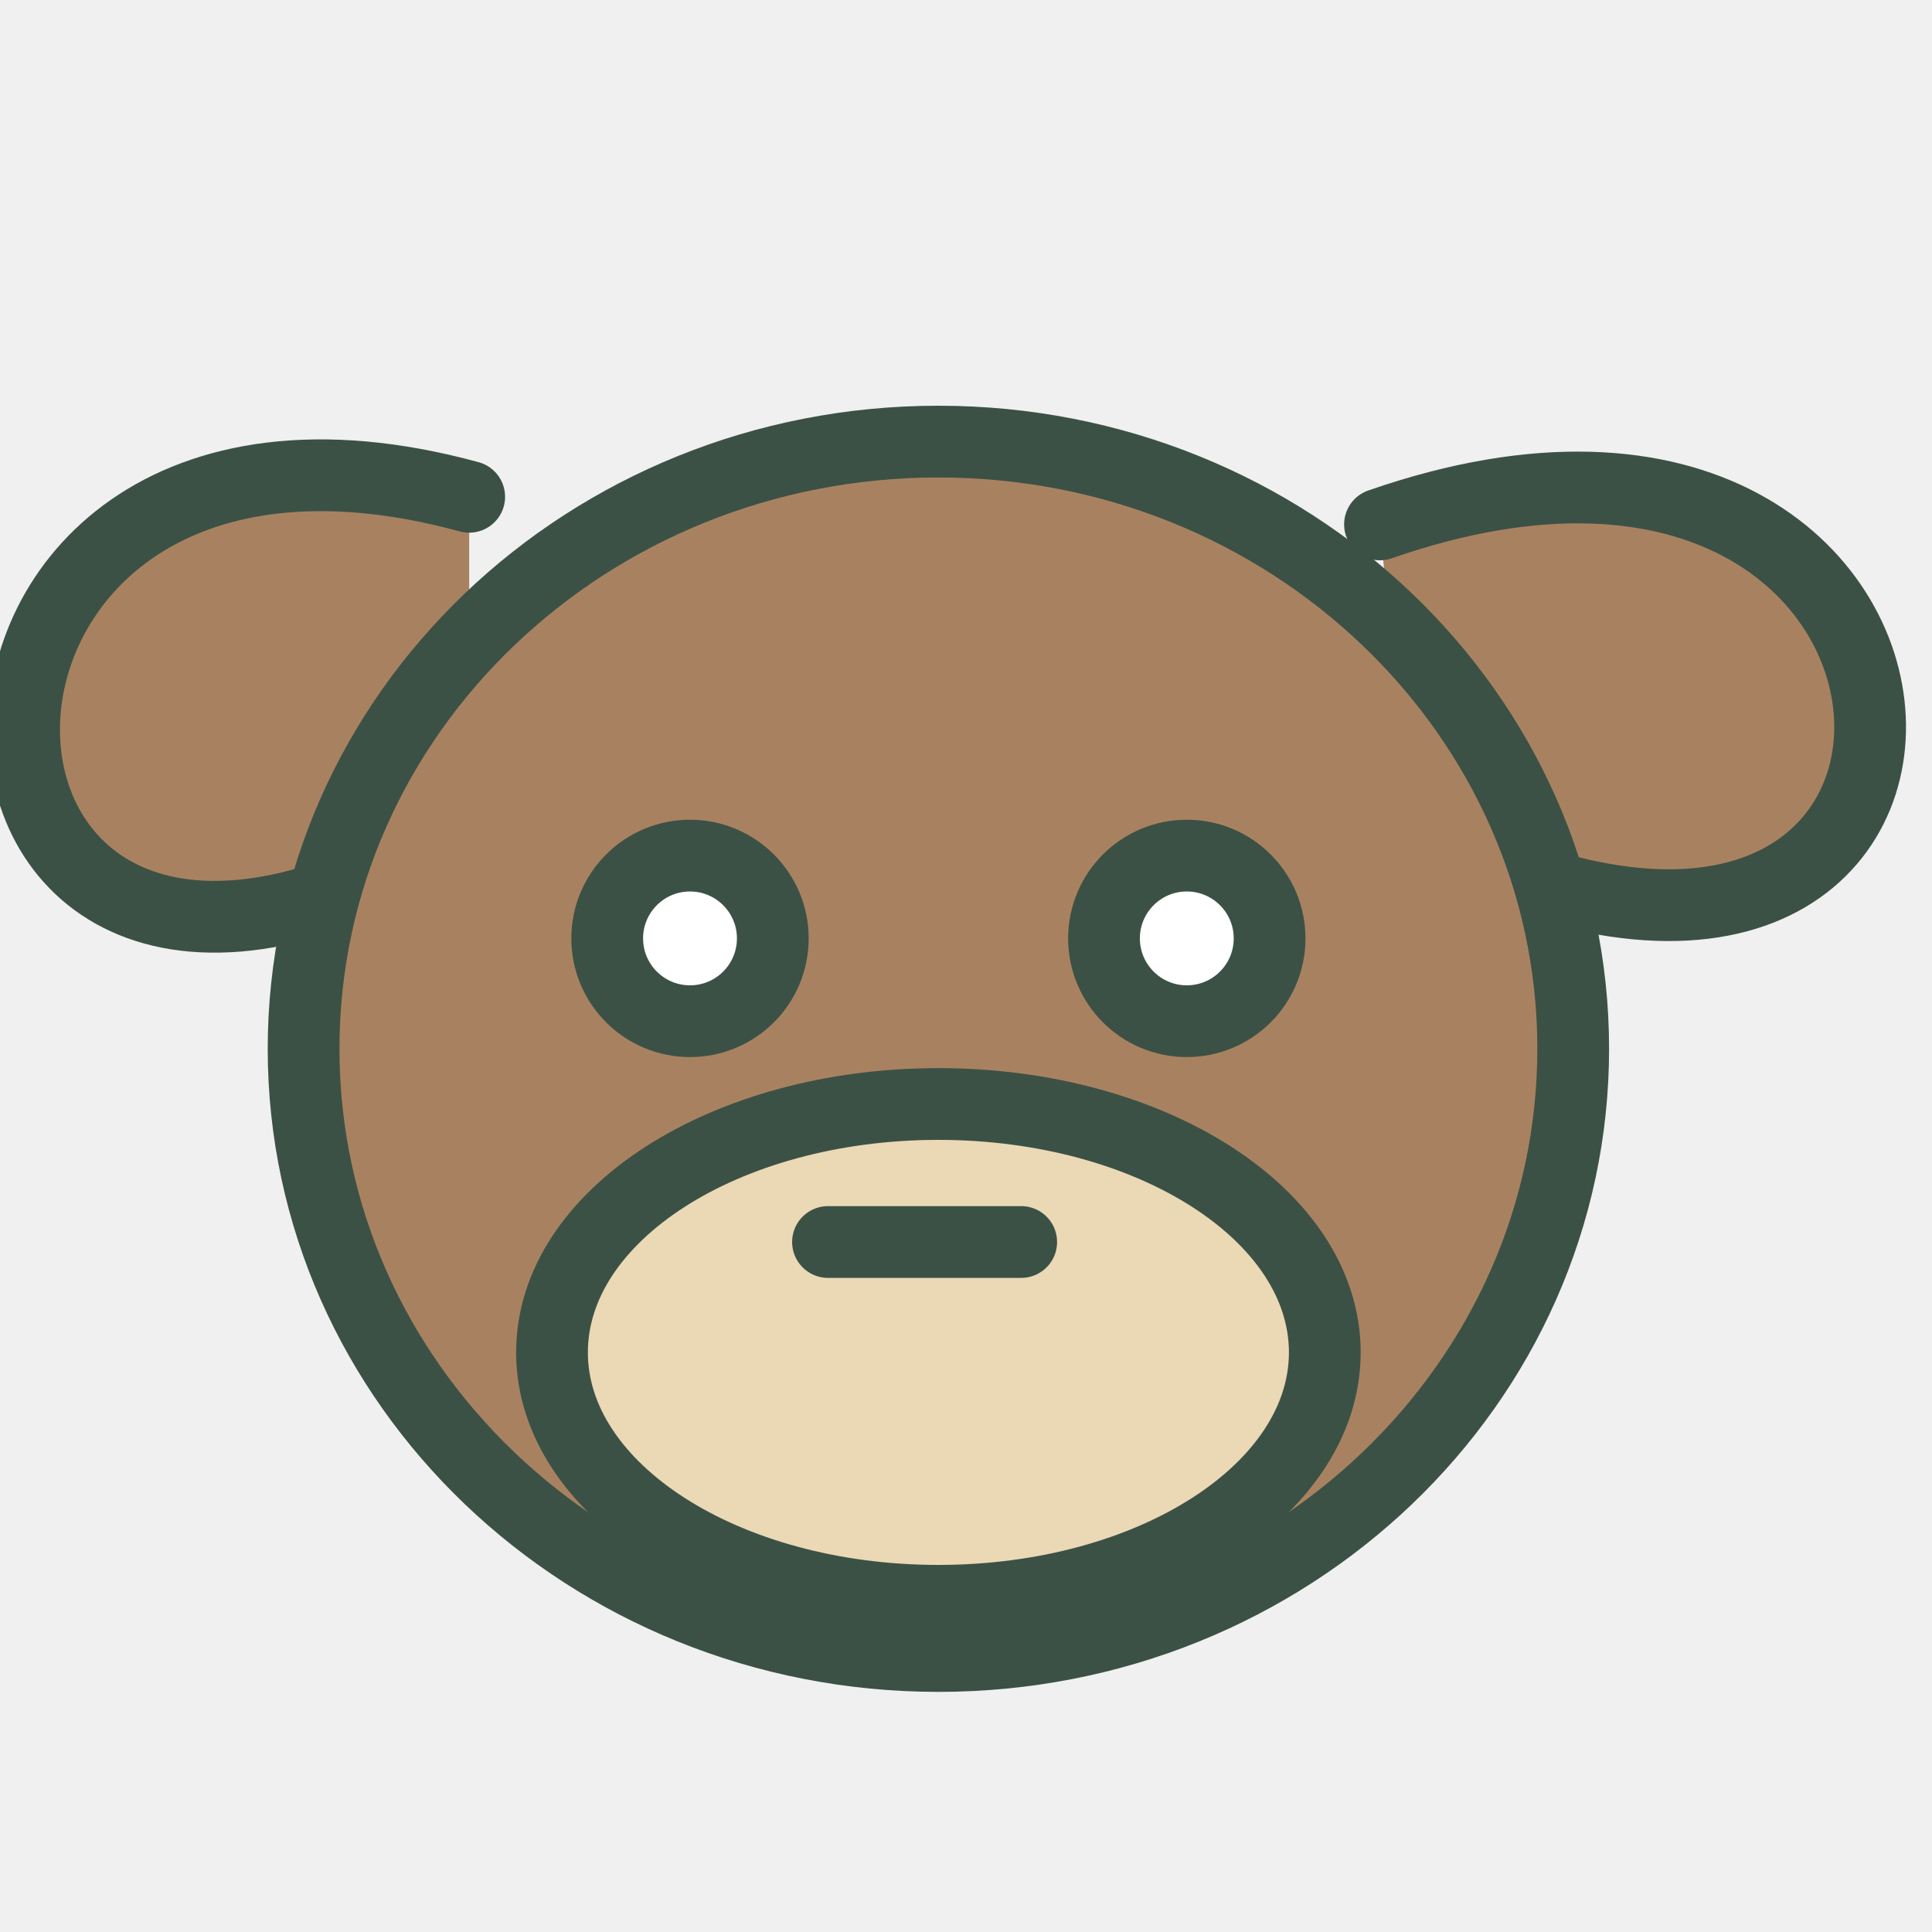
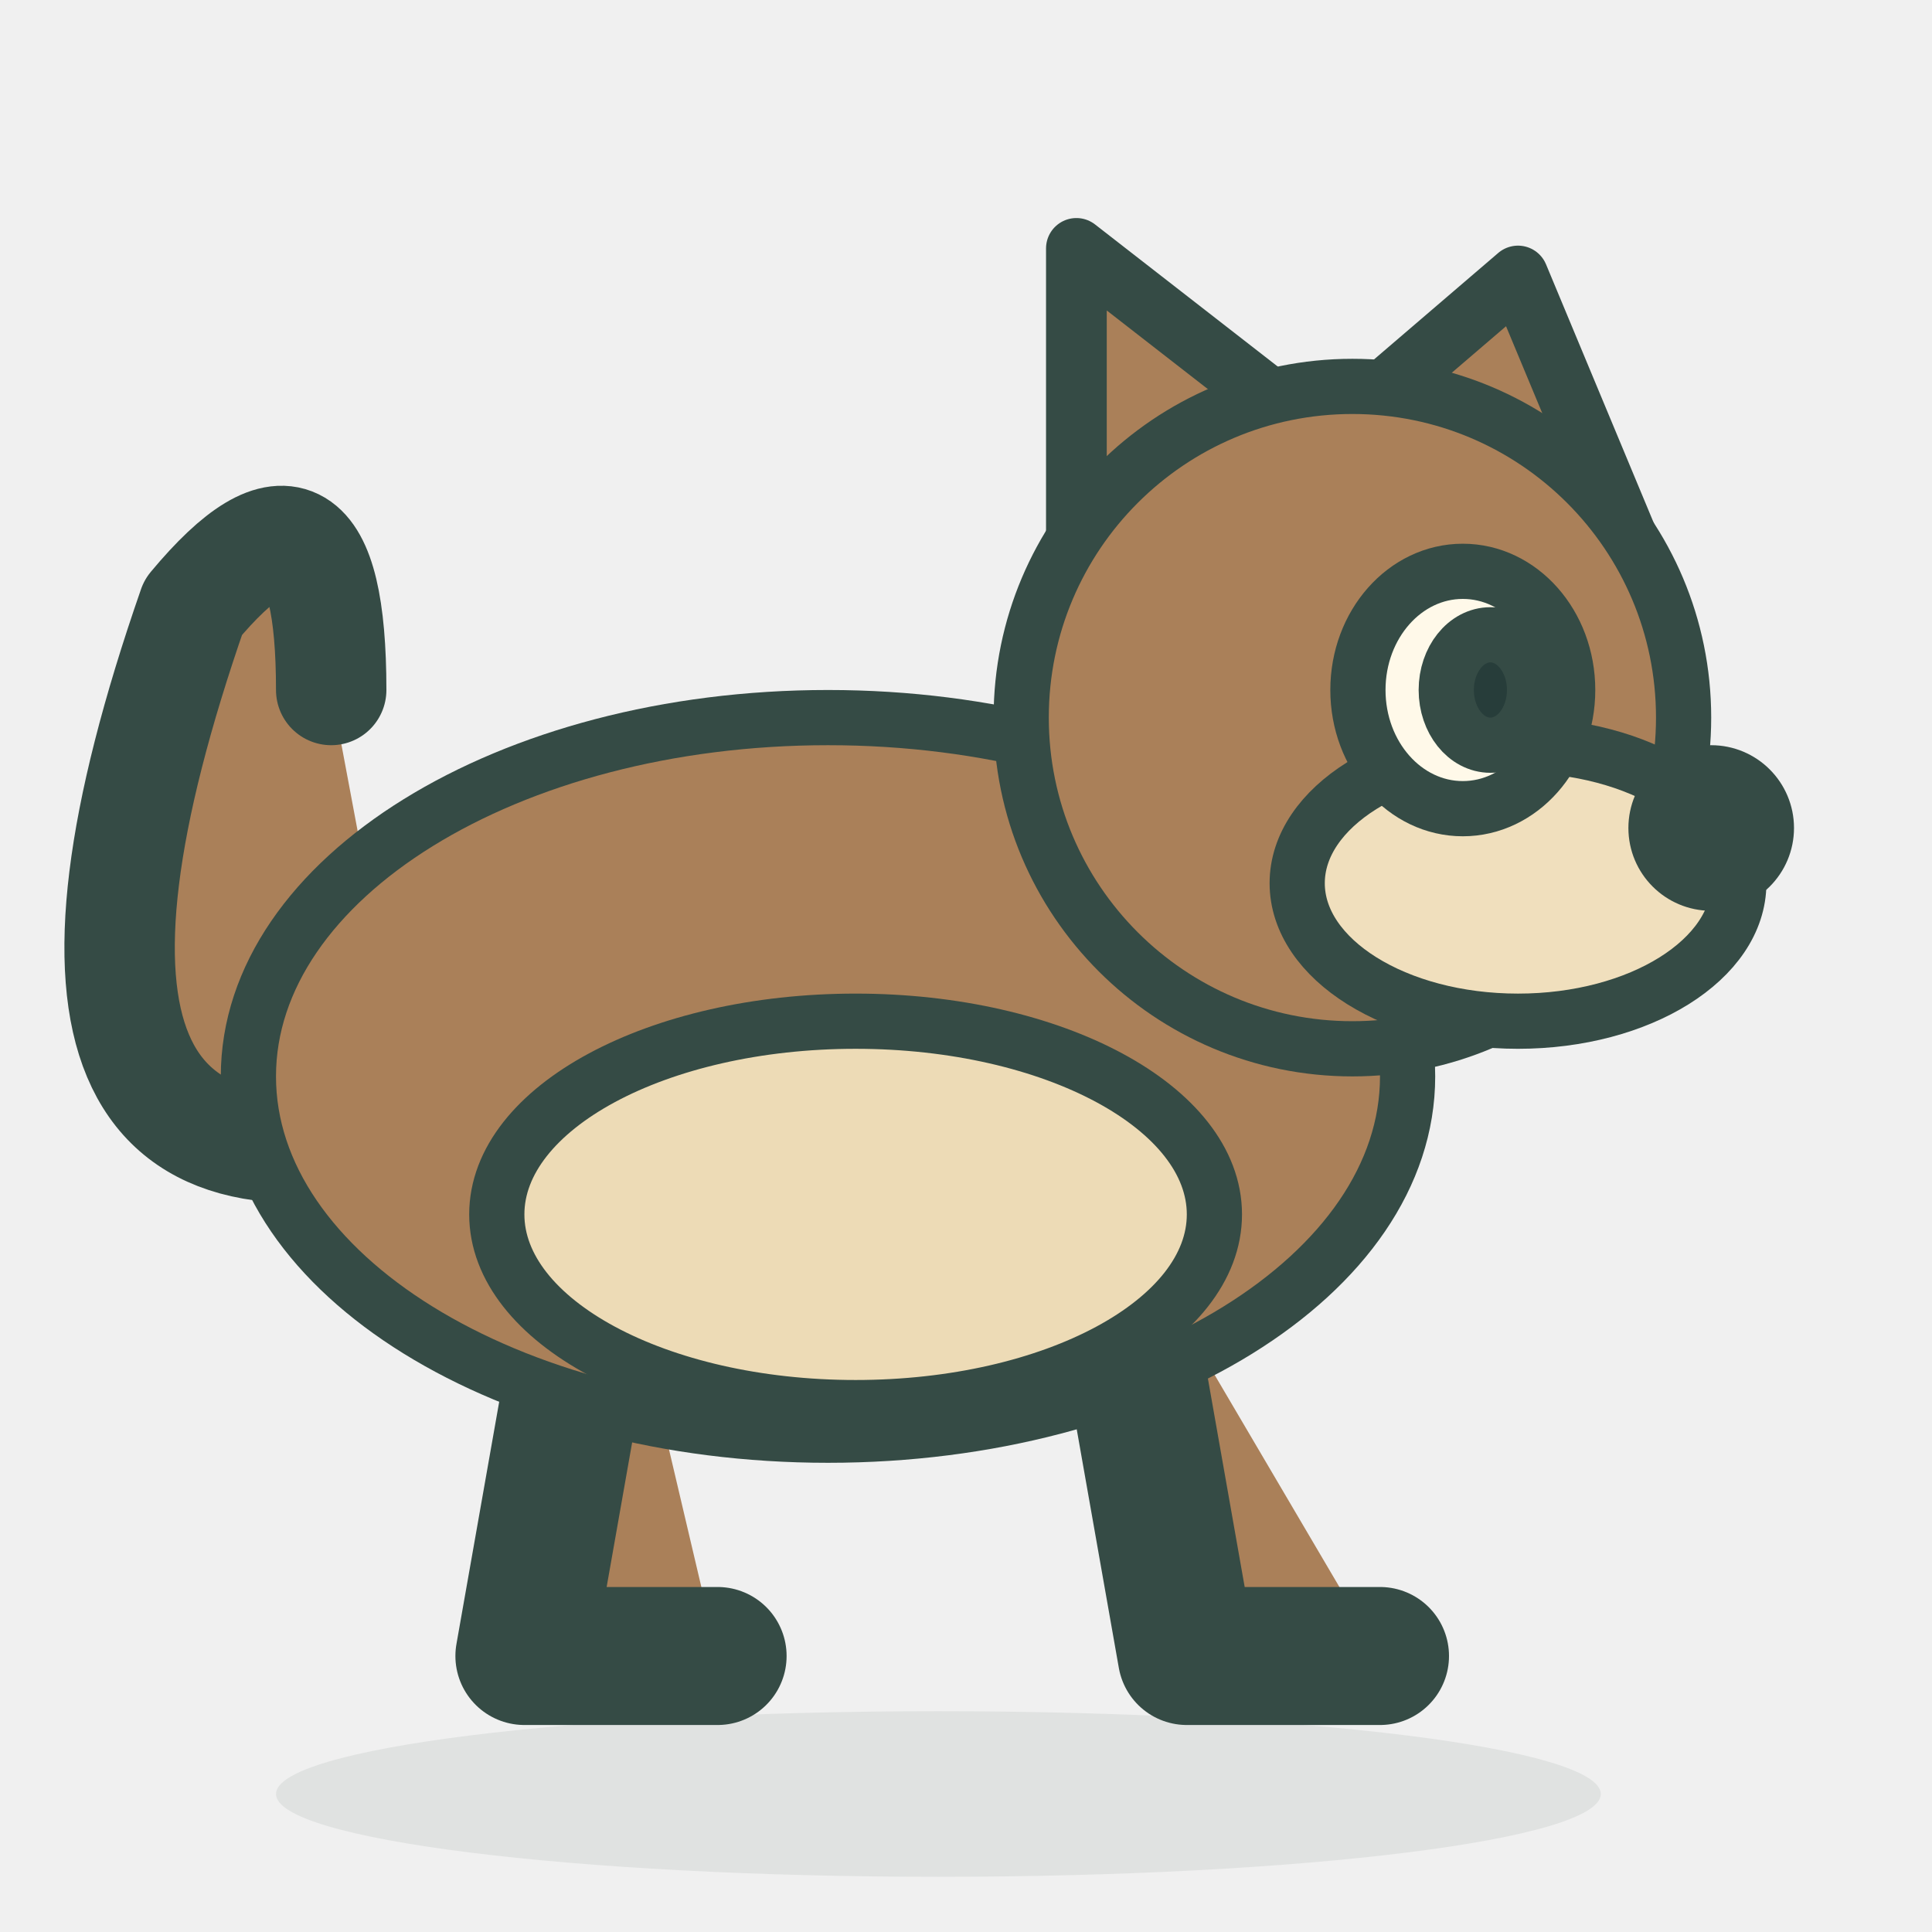
<svg xmlns="http://www.w3.org/2000/svg" viewBox="0 0 70 70">
-   <g stroke="#3c5146" stroke-width="2.6" stroke-linejoin="round" stroke-linecap="round" fill="none">
-     <path d="M17 30C-4 43-5 12 17 18M51 30C74 42 73 11 50 19" fill="#a88260" />
-     <ellipse cx="34" cy="38" rx="23" ry="22" fill="#a88260" />
-     <ellipse cx="34" cy="49" rx="14" ry="9" fill="#ebd8b5" />
-     <circle cx="25" cy="34" r="3" fill="#fff" />
-     <circle cx="43" cy="34" r="3" fill="#fff" />
-     <path d="M30 45h7" />
-   </g>
+   <ellipse cx="34" cy="65" rx="24" ry="3" fill="#354b4515" />
+   <path d="M15 41Q-1 45 7 22Q12 16 12 25" fill="#aa8059" stroke="#354b45" stroke-width="4" stroke-linecap="round" stroke-linejoin="round" />
+   <path d="M22 43L19 60L26 60" fill="#aa8059" stroke="#354b45" stroke-width="5" stroke-linecap="round" stroke-linejoin="round" />
+   <path d="M40 43L43 60L50 60" fill="#aa8059" stroke="#354b45" stroke-width="5" stroke-linecap="round" stroke-linejoin="round" />
+   <ellipse cx="30" cy="39" rx="21" ry="13" fill="#aa8059" stroke="#354b45" stroke-width="2" />
+   <ellipse cx="31" cy="44" rx="13" ry="7" fill="#eddbb6" stroke="#354b45" stroke-width="2" />
+   <path d="M39 21L39 9L48 16L55 10L60 22" fill="#aa8059" stroke="#354b45" stroke-width="2.2" stroke-linecap="round" stroke-linejoin="round" />
+   <ellipse cx="49" cy="26" rx="12" ry="12" fill="#aa8059" stroke="#354b45" stroke-width="2" />
+   <ellipse cx="55" cy="32" rx="8" ry="5" fill="#f0dfbd" stroke="#354b45" stroke-width="2" />
+   <ellipse cx="53" cy="25" rx="3.8" ry="4.3" fill="#fff9e9" stroke="#354b45" stroke-width="2" />
+   <ellipse cx="54" cy="25" rx="1.6" ry="2" fill="#273d3a" stroke="#354b45" stroke-width="2" />
+   <ellipse cx="62" cy="30" rx="2" ry="2" fill="#354b45" stroke="#354b45" stroke-width="2" />
</svg>
